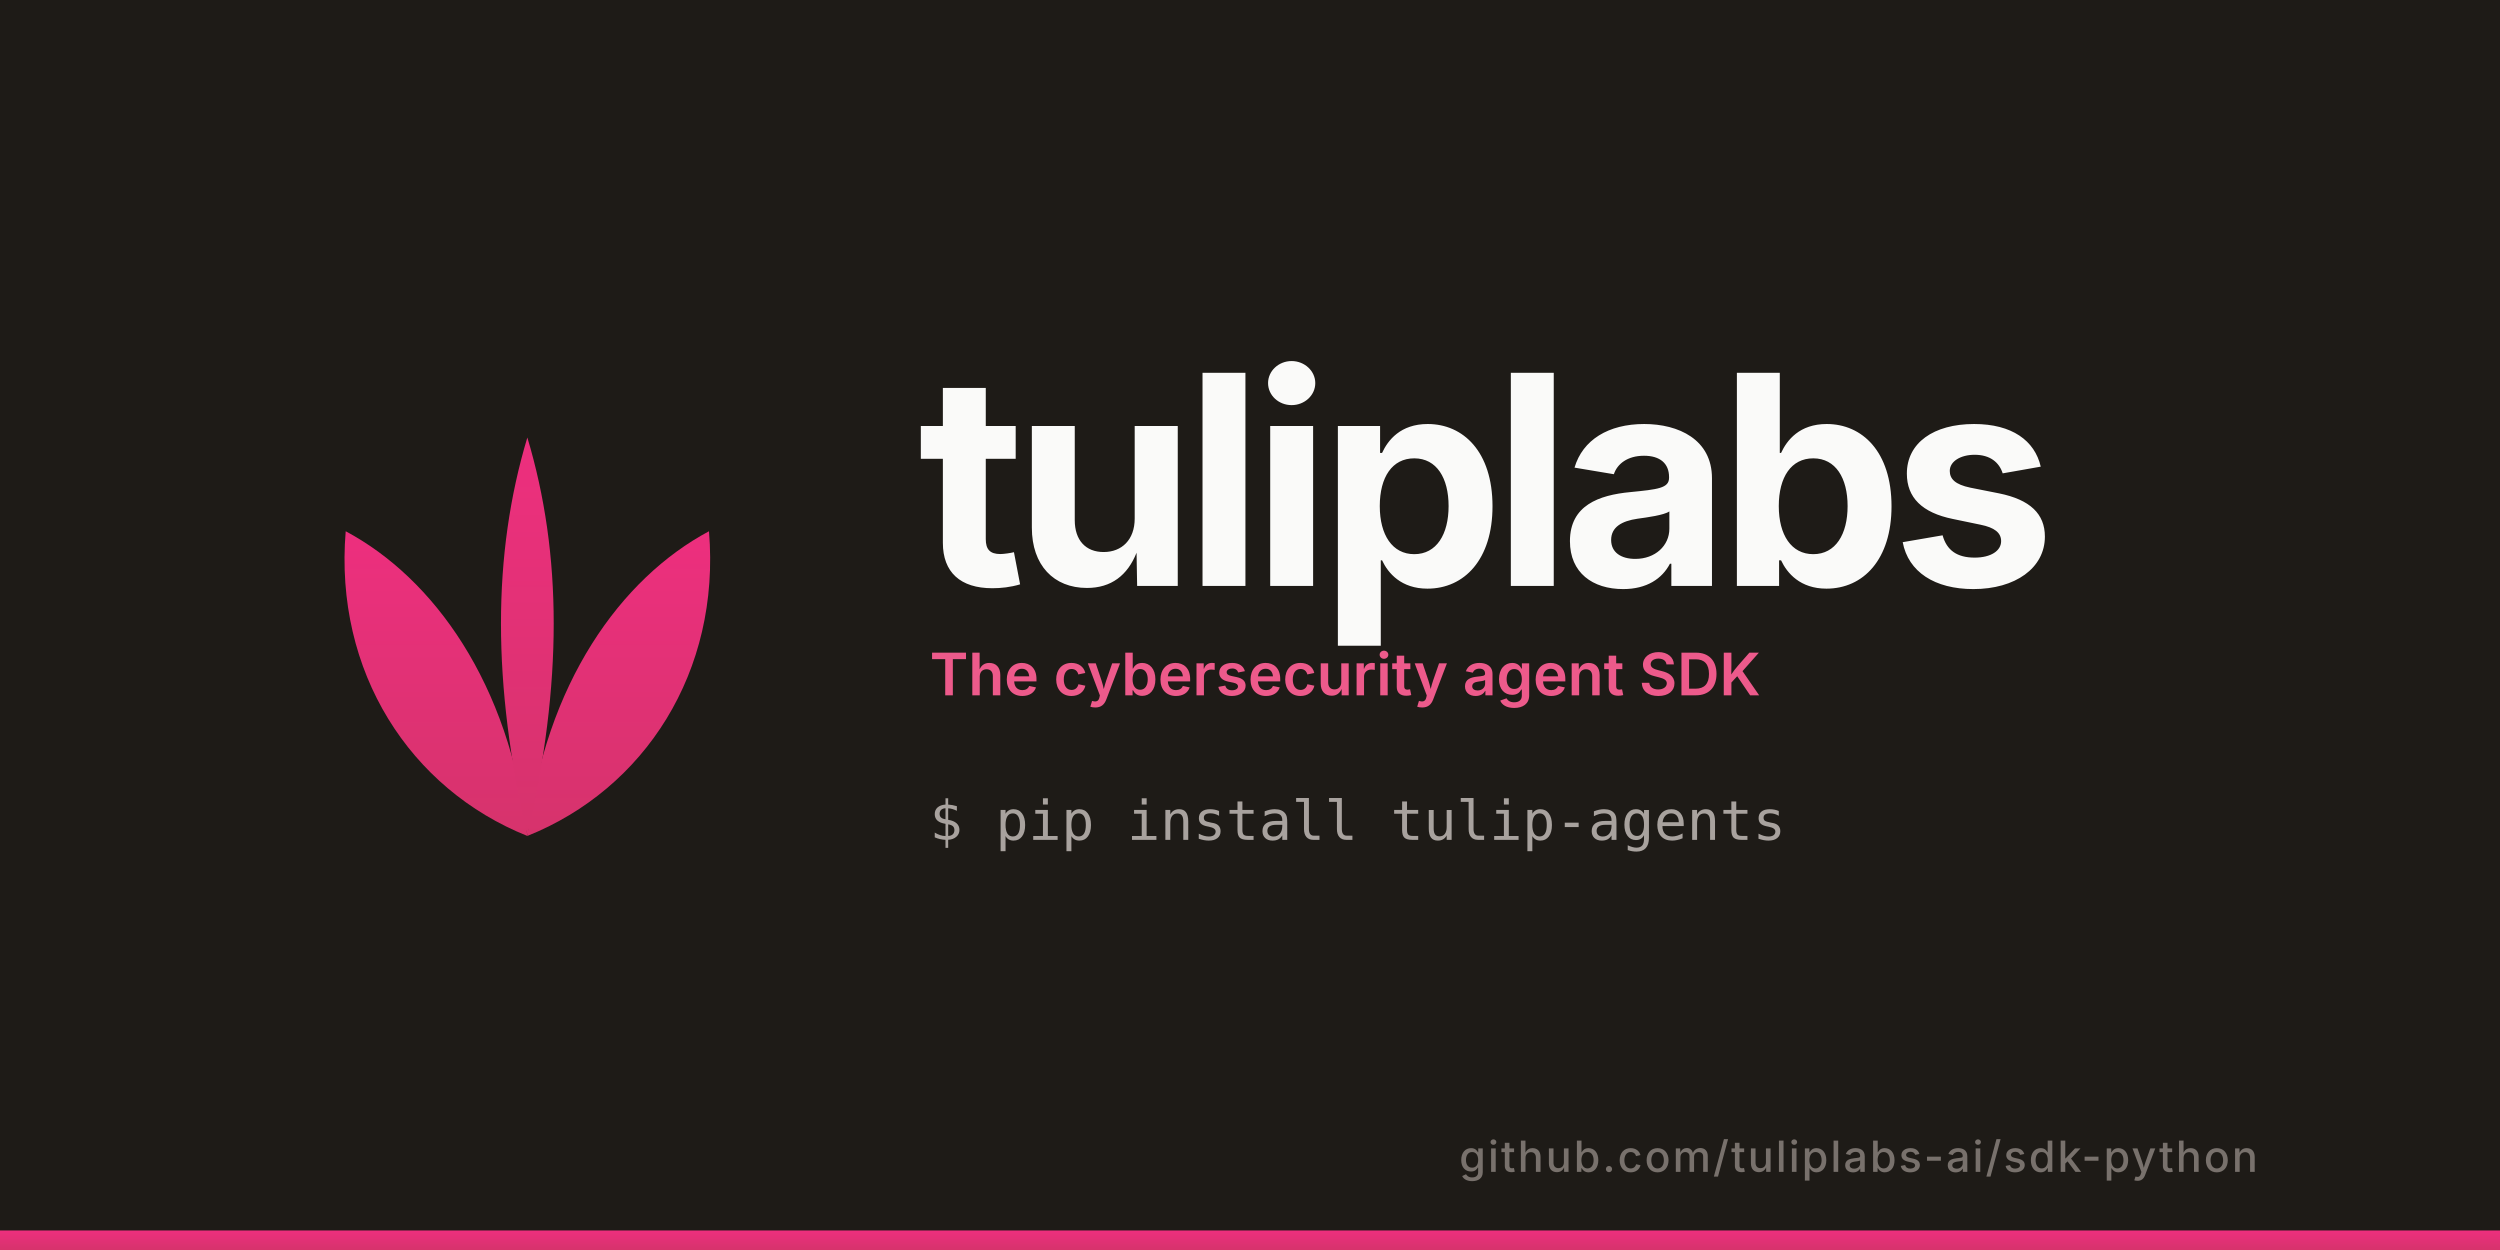
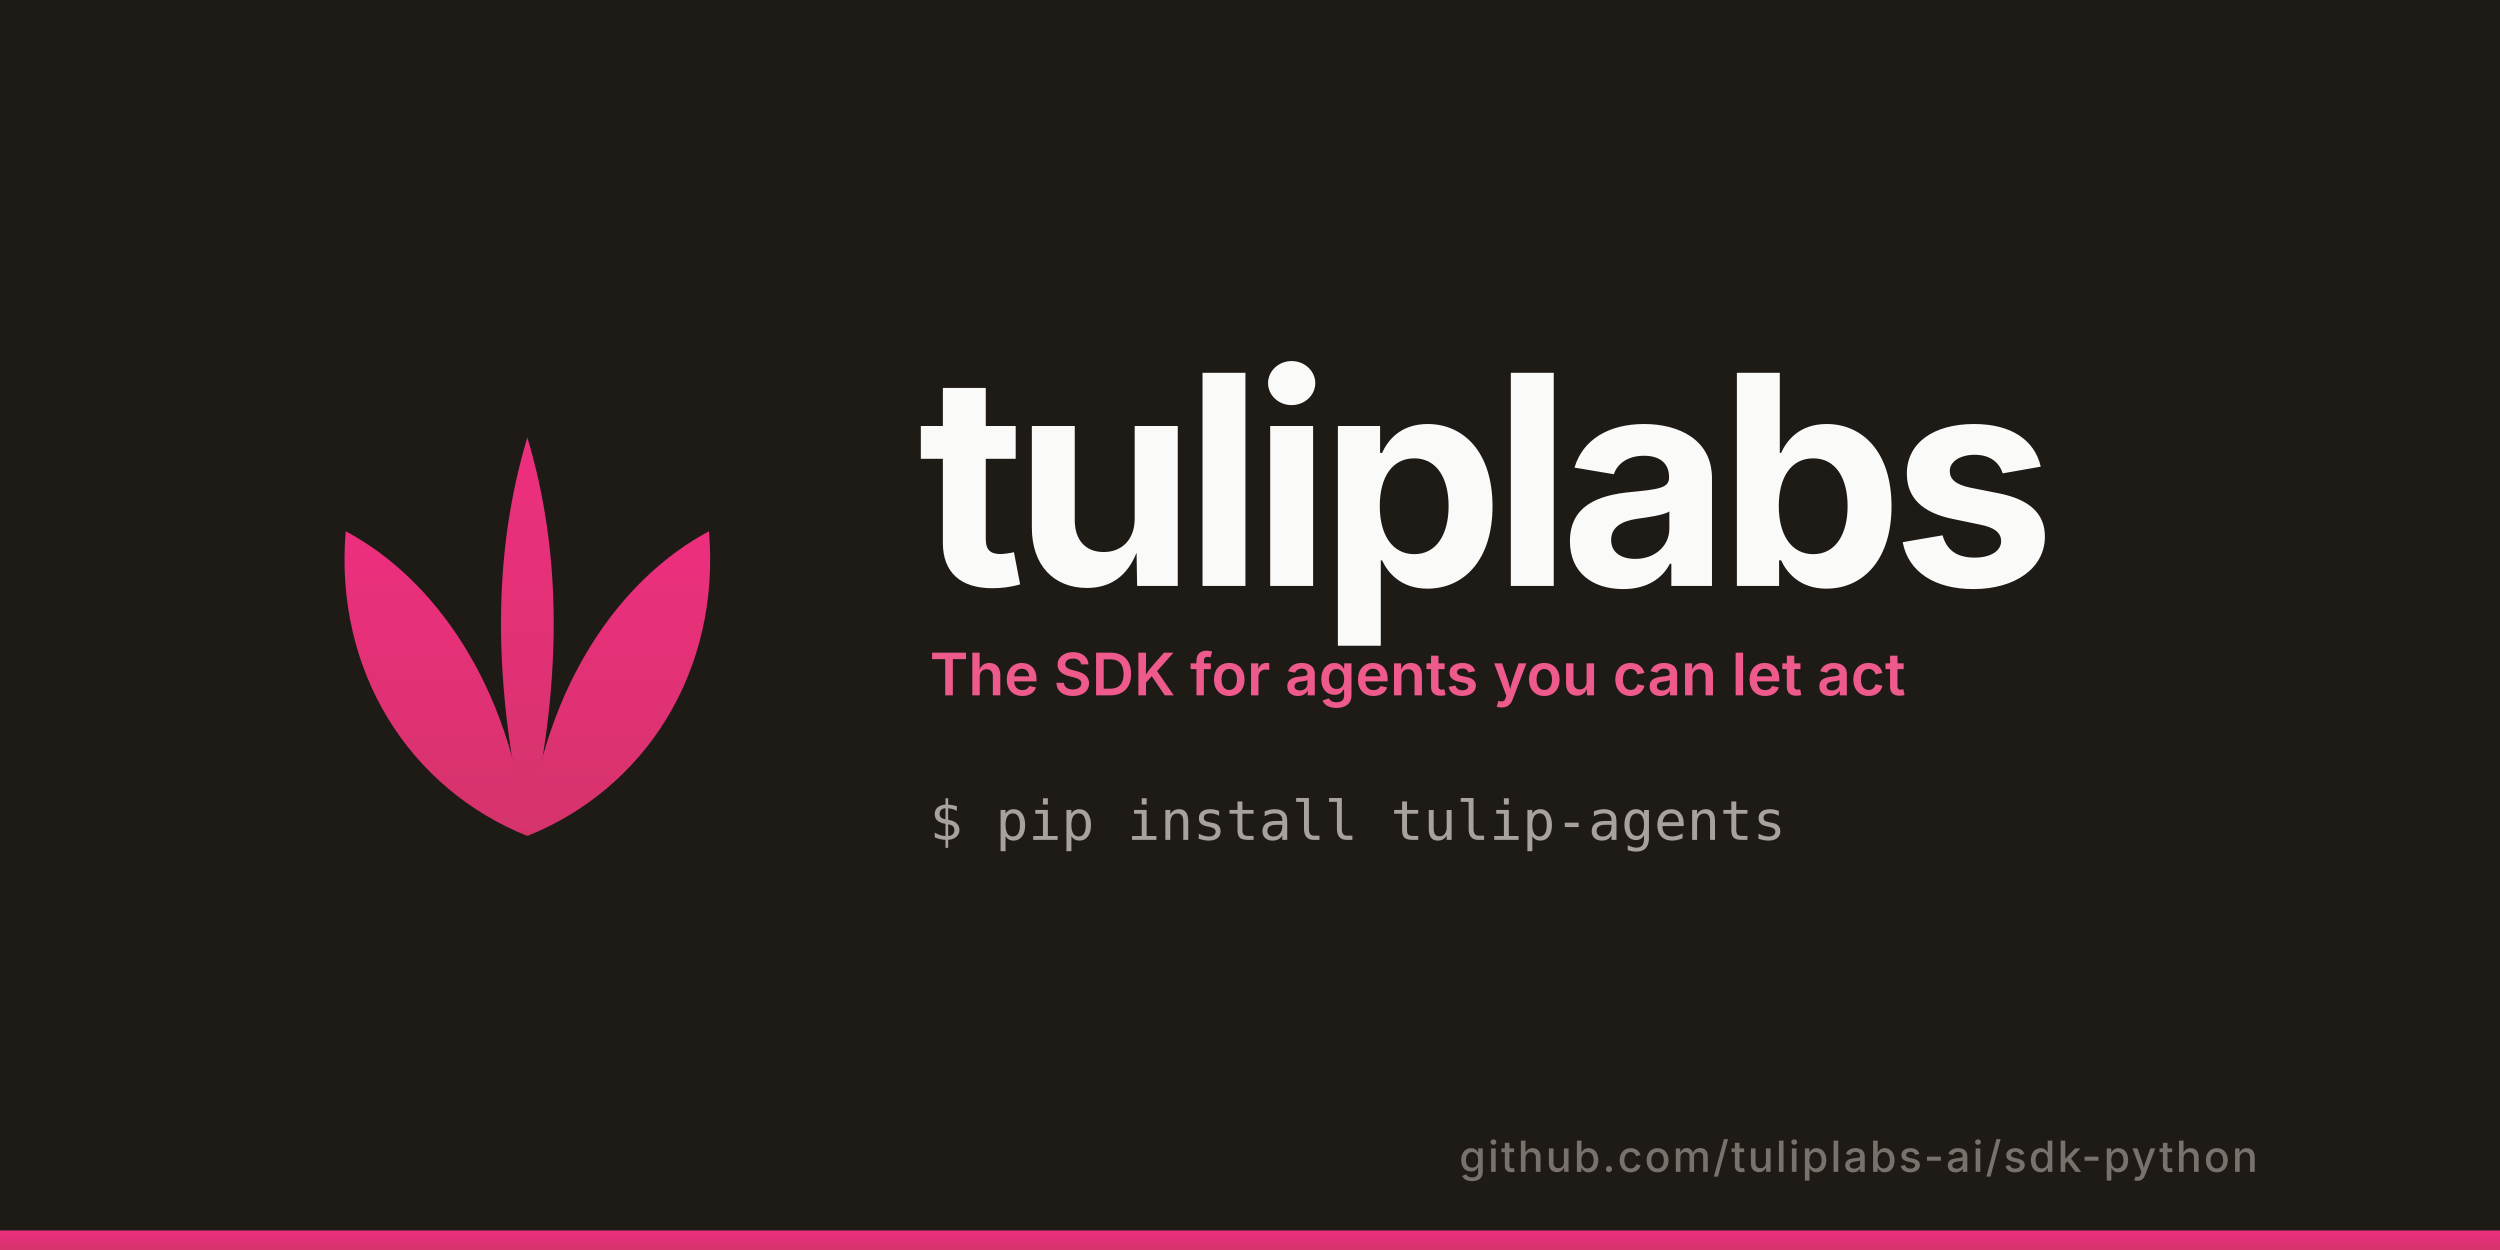
<svg xmlns="http://www.w3.org/2000/svg" viewBox="0 0 1280 640" font-family="-apple-system, BlinkMacSystemFont, 'Segoe UI', Inter, Helvetica, sans-serif">
  <defs>
    <linearGradient id="tulipGrad" x1="0" y1="0" x2="0" y2="1">
      <stop offset="0" stop-color="#ED2F7E" />
      <stop offset="1" stop-color="#D6336C" />
    </linearGradient>
  </defs>
  <rect width="1280" height="640" fill="#1E1B17" />
  <rect x="0" y="630" width="1280" height="10" fill="url(#tulipGrad)" />
  <g transform="translate(120,170) scale(3.0)">
    <path d="M50 86 C 30 78 17 58 19 34 C 34 42 47 60 50 86 Z" fill="url(#tulipGrad)" />
    <path d="M50 86 C 70 78 83 58 81 34 C 66 42 53 60 50 86 Z" fill="url(#tulipGrad)" />
    <path d="M50 86 C 44 60 44 38 50 18 C 56 38 56 60 50 86 Z" fill="url(#tulipGrad)" />
  </g>
  <text x="470" y="300" font-size="150" font-weight="700" fill="#FAFAF9" letter-spacing="-0.04em">tuliplabs</text>
-   <text x="476" y="356" font-size="30" font-weight="600" fill="#ED5A8B">The cybersecurity agent SDK</text>
+   <text x="476" y="356" font-size="30" font-weight="600" fill="#ED5A8B">The SDK for agents you can let act</text>
  <text x="476" y="430" font-size="28" font-weight="500" fill="#A8A29E" font-family="'JetBrains Mono', 'Menlo', monospace">$ pip install tulip-agents</text>
  <text x="1156" y="600" font-size="22" font-weight="500" fill="#78716C" text-anchor="end" letter-spacing="0.05em">github.com/tuliplabs-ai/sdk-python</text>
</svg>
